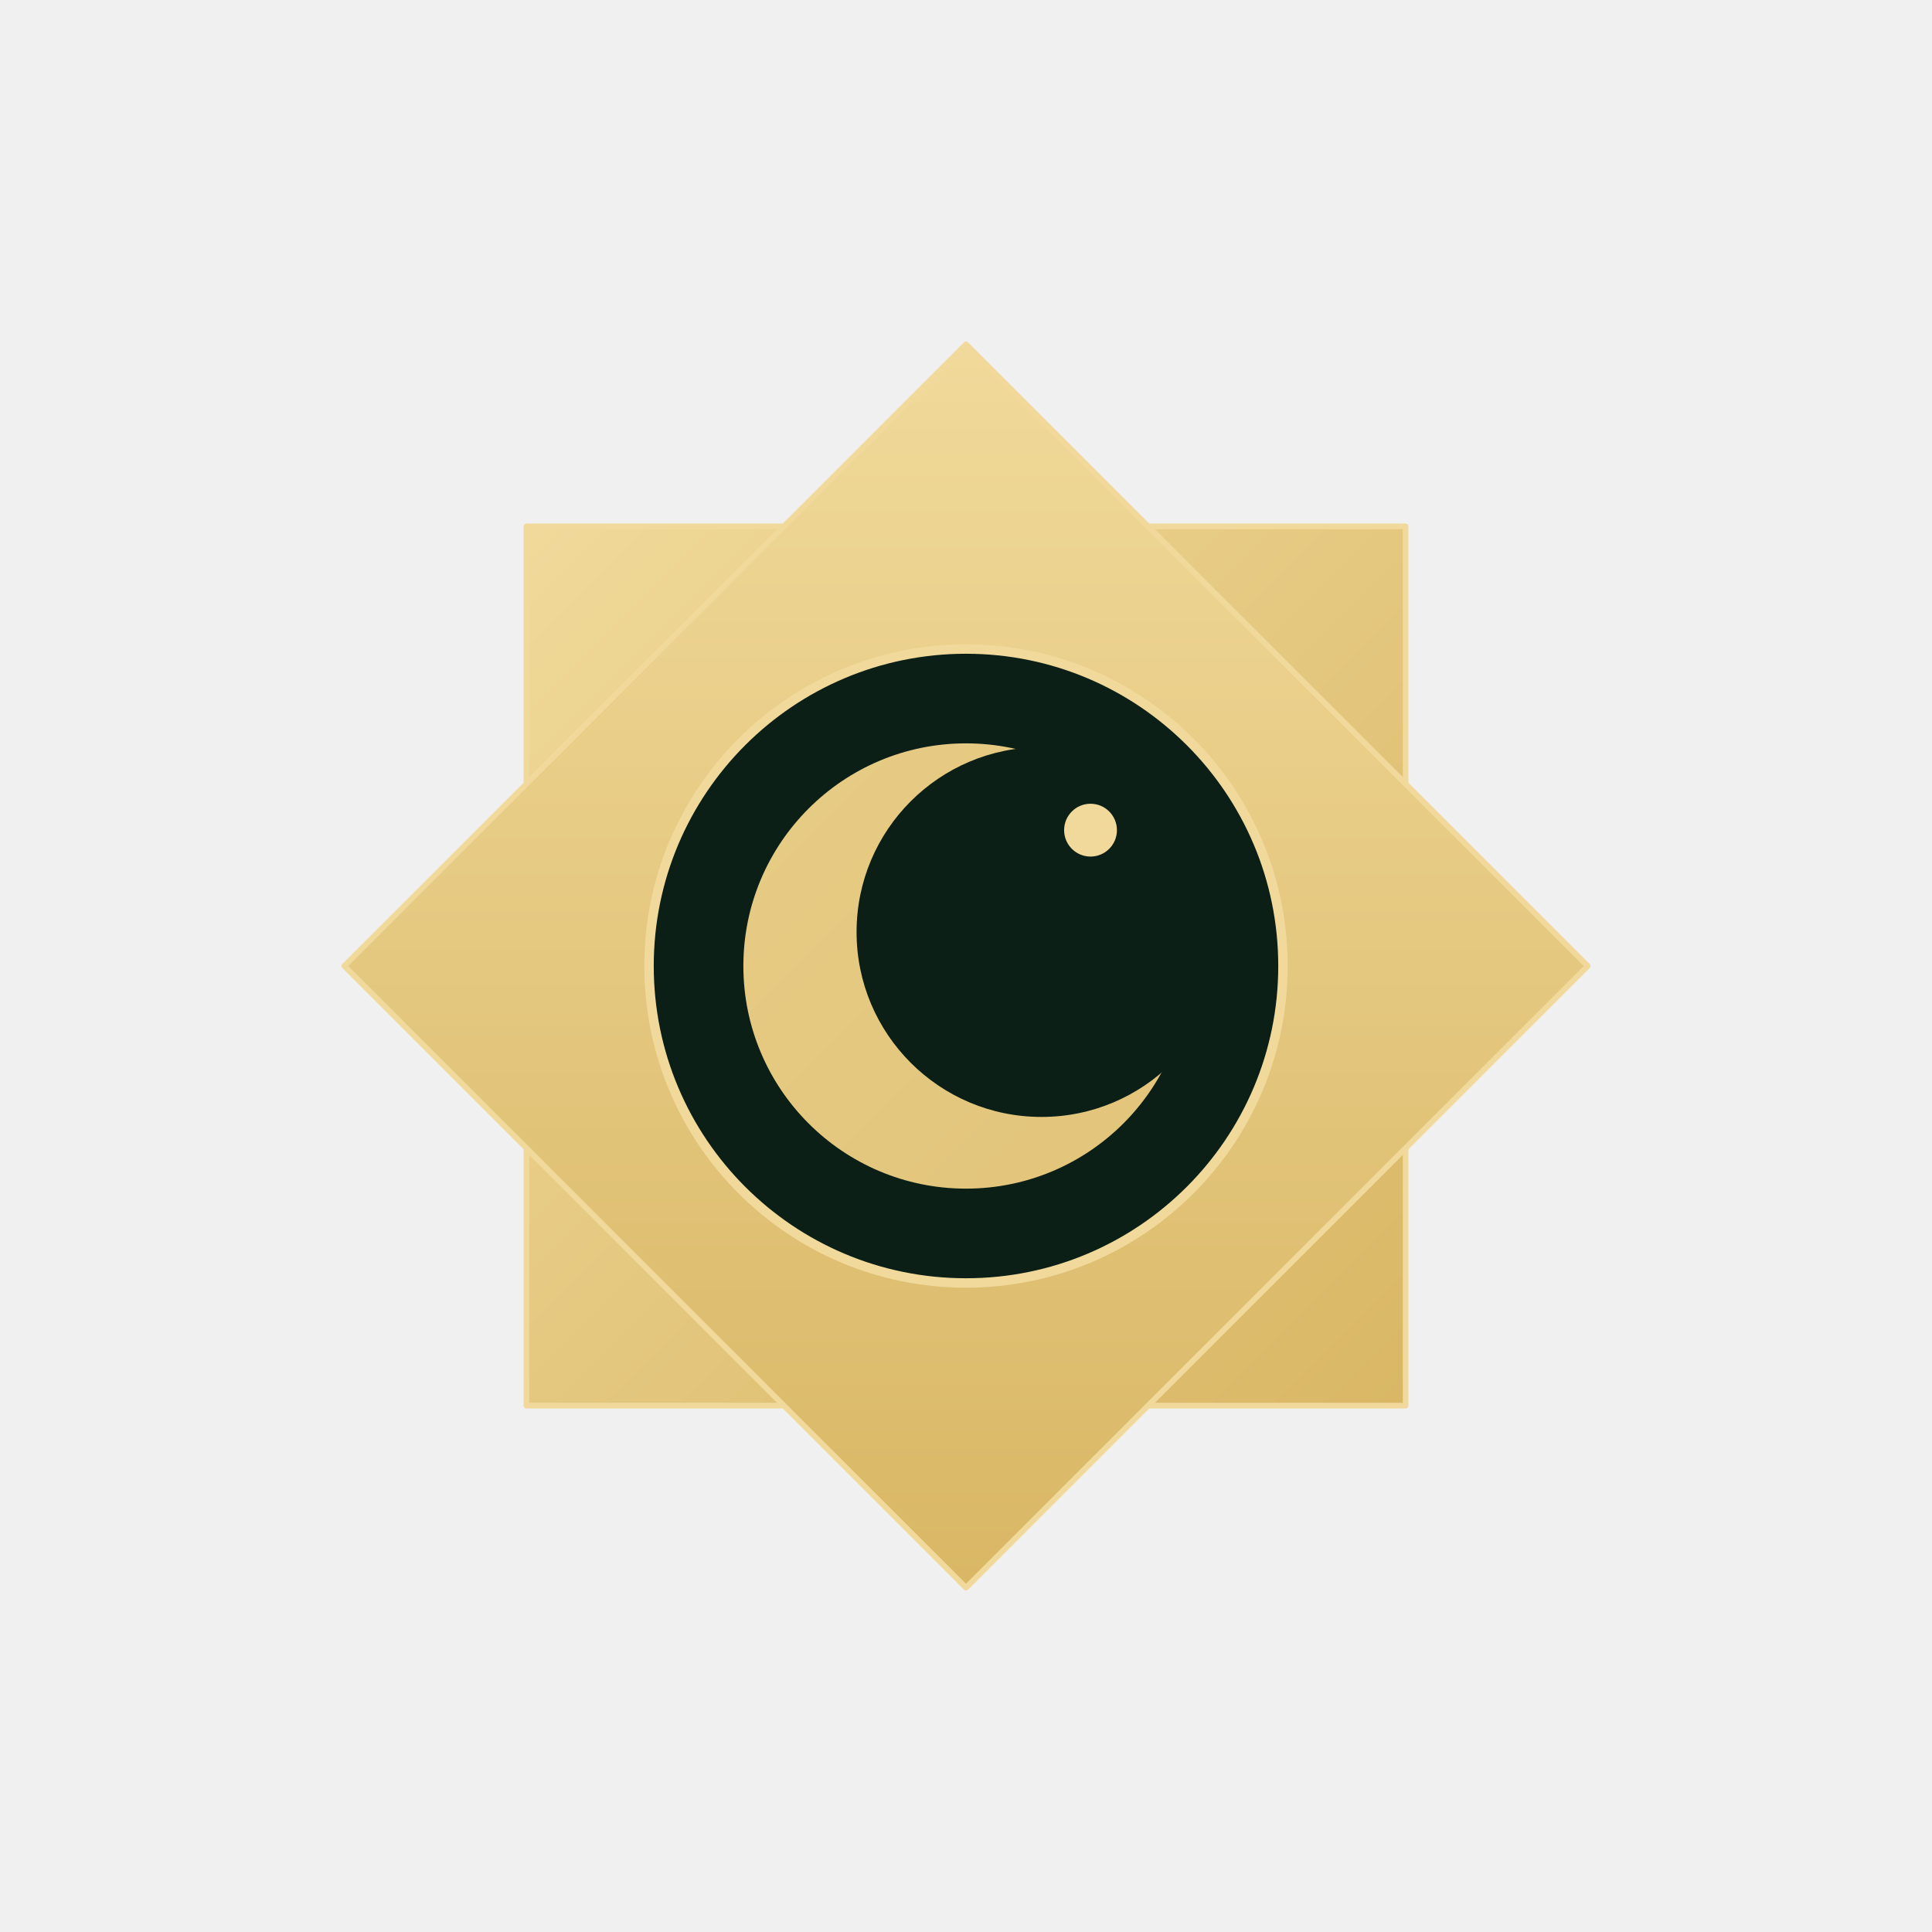
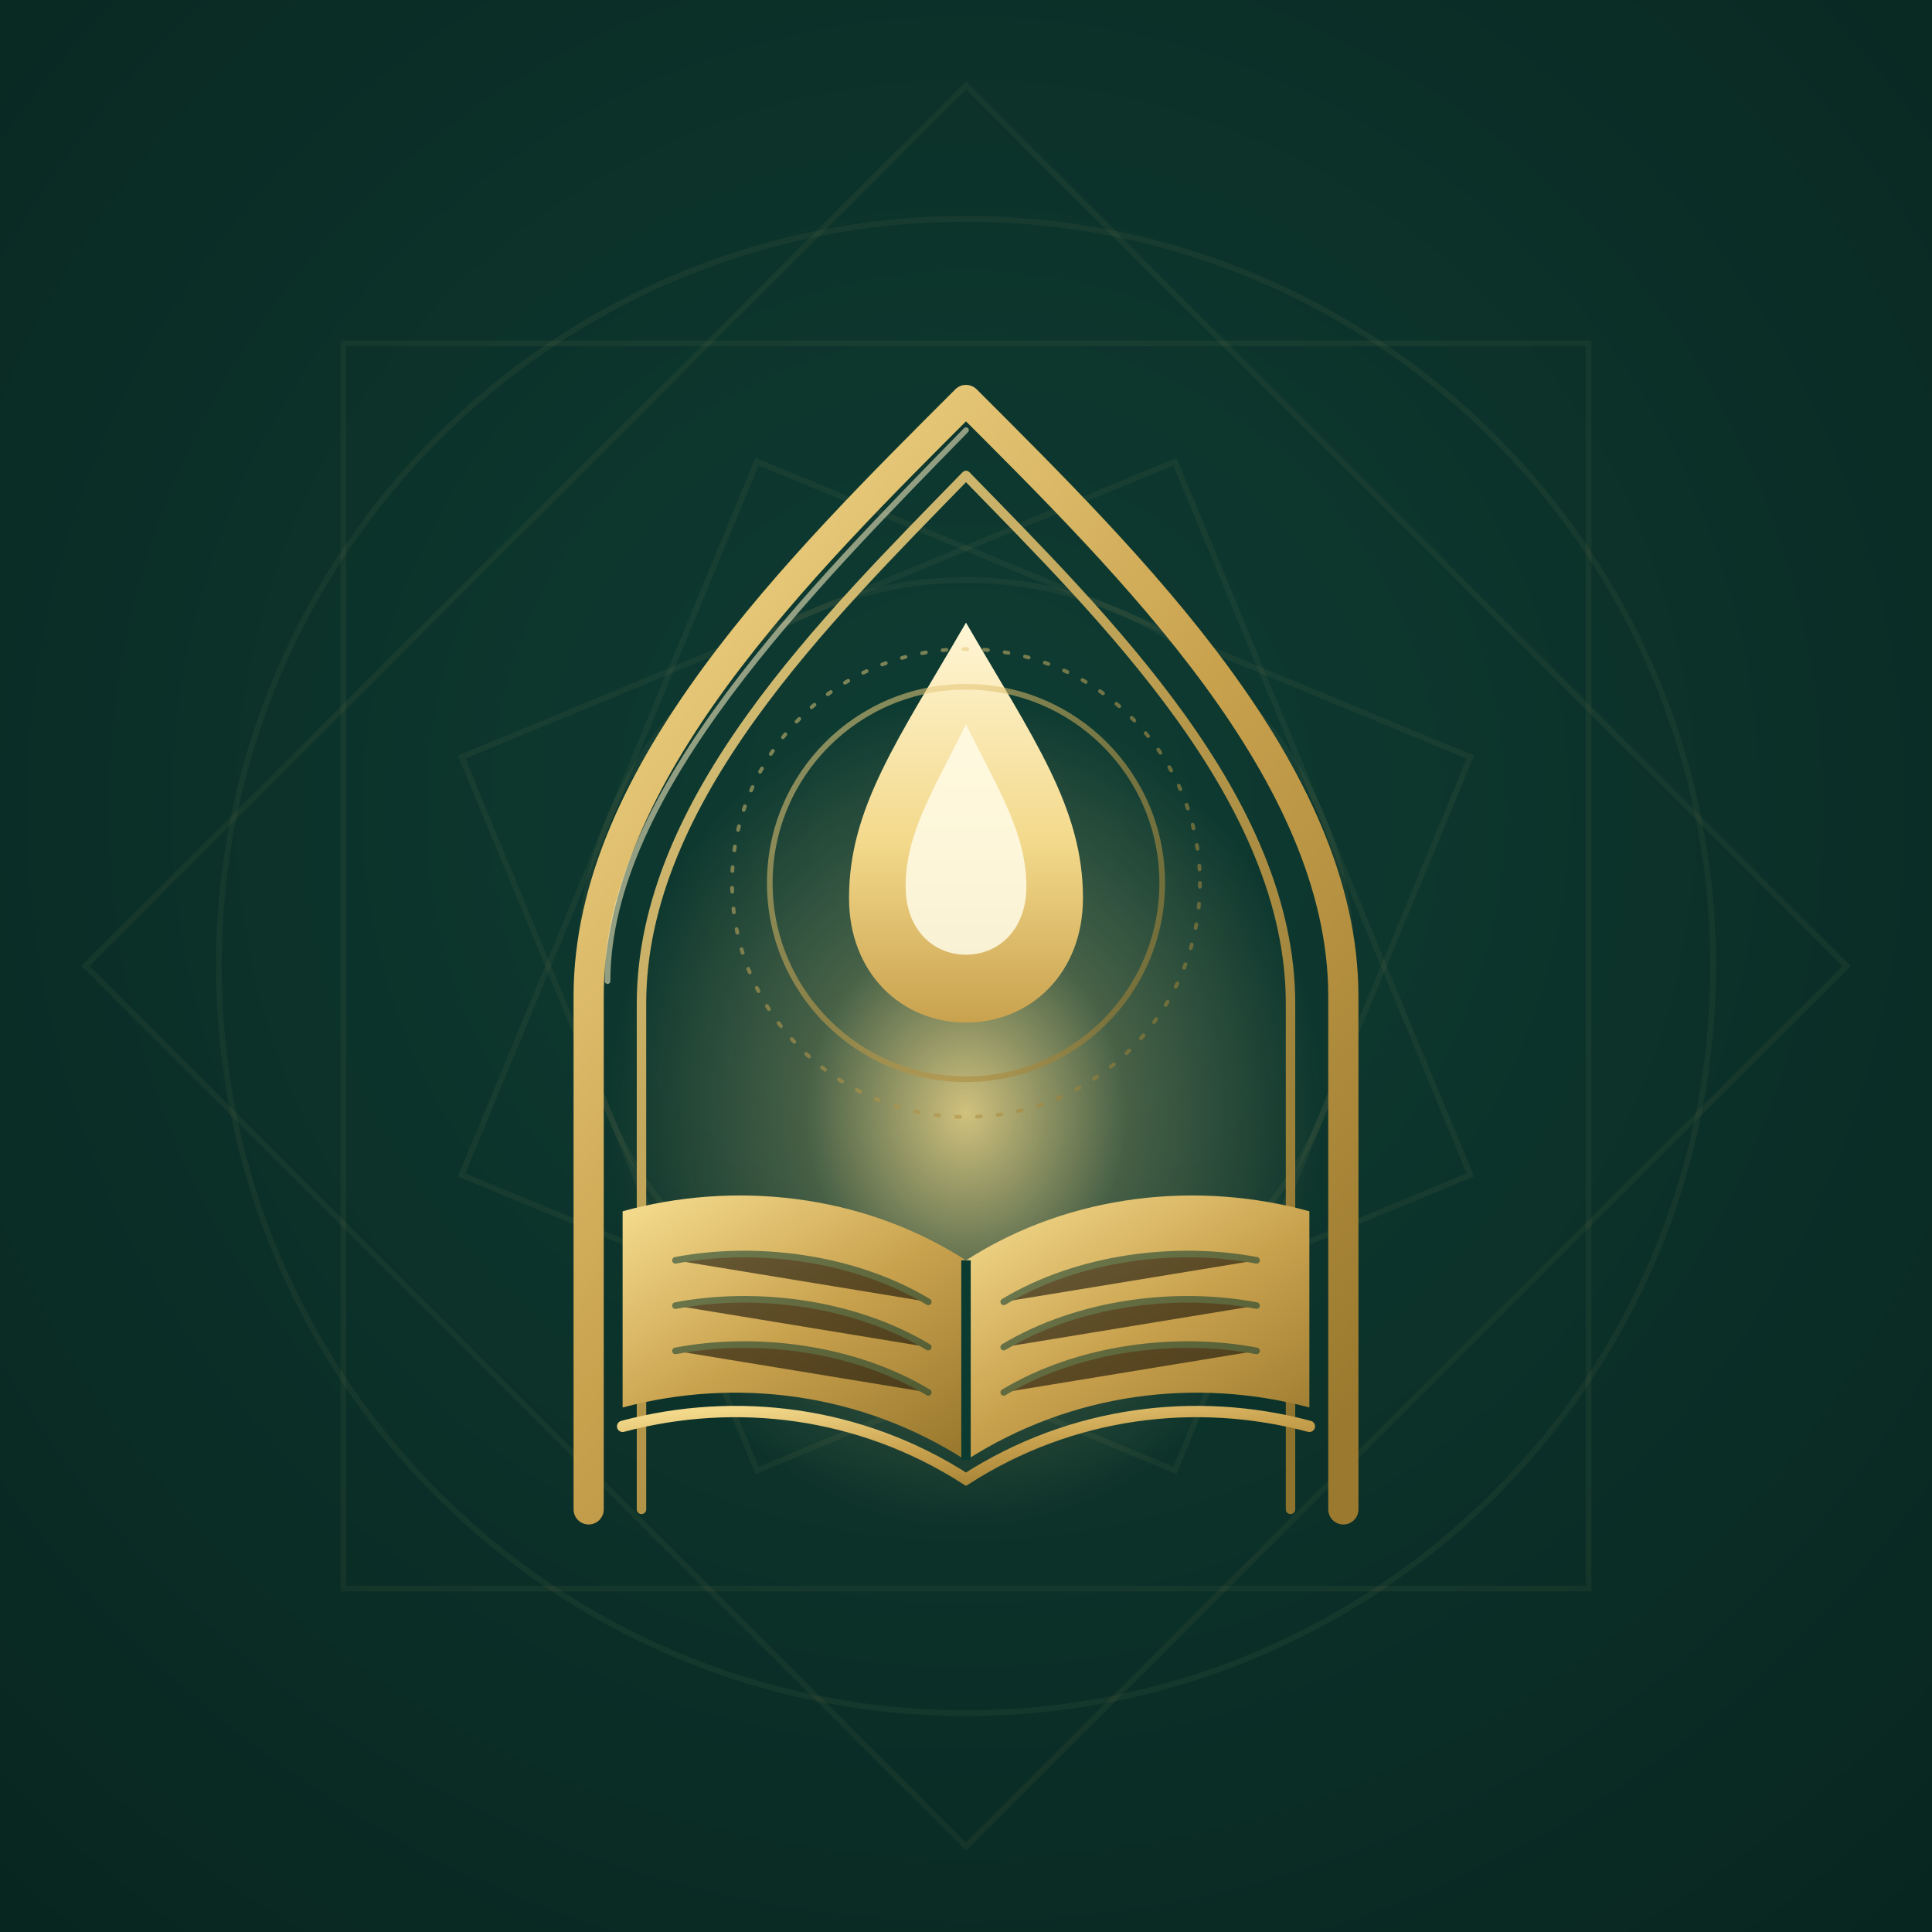
<svg xmlns="http://www.w3.org/2000/svg" width="1024" height="1024" viewBox="0 0 1024 1024">
  <defs>
-     <linearGradient id="gold" x1="0" y1="0" x2="1" y2="1">
-       <stop offset="0" stop-color="#f0d99a" />
-       <stop offset="1" stop-color="#d9b765" />
+     <radialGradient id="bg" cx=".5" cy=".42" r=".75">
+       <stop offset="0" stop-color="#0f3d33" />
+       <stop offset="1" stop-color="#082620" />
+     </radialGradient>
+     <linearGradient id="g" x1="0.1" y1="0" x2="0.9" y2="1">
+       <stop offset="0" stop-color="#f3d98b" />
+       <stop offset=".5" stop-color="#c9a24e" />
+       <stop offset="1" stop-color="#9b7a2f" />
    </linearGradient>
+     <linearGradient id="gl" x1="0" y1="0" x2="0" y2="1">
+       <stop offset="0" stop-color="#fff6d6" />
+       <stop offset=".55" stop-color="#f3d98b" />
+       <stop offset="1" stop-color="#c9a24e" />
+     </linearGradient>
+     <radialGradient id="glow" cx=".5" cy=".5" r=".5">
+       <stop offset="0" stop-color="#f3d98b" stop-opacity=".85" />
+       <stop offset=".45" stop-color="#f3d98b" stop-opacity=".25" />
+       <stop offset="1" stop-color="#f3d98b" stop-opacity="0" />
+     </radialGradient>
  </defs>
-   <g id="motif">
-     <g fill="url(#gold)" stroke="#f0d99a" stroke-width="3" stroke-linejoin="round">
-       <rect x="279" y="279" width="466" height="466" />
-       <rect x="279" y="279" width="466" height="466" transform="rotate(45 512 512)" />
+   <rect width="1024" height="1024" fill="url(#bg)" />
+   <g fill="none" stroke="#f3d98b" stroke-opacity="0.05" stroke-width="3" transform="translate(512 512)">
+     <rect x="-330" y="-330" width="660" height="660" />
+     <rect x="-330" y="-330" width="660" height="660" transform="rotate(45)" />
+     <circle r="396" />
+     <circle r="204.6" />
+     <rect x="-204.6" y="-204.6" width="409.2" height="409.2" transform="rotate(22.5)" />
+     <rect x="-204.6" y="-204.6" width="409.2" height="409.2" transform="rotate(67.5)" />
+   </g>
+   <g transform="translate(512 507) scale(1) translate(-512 -507)">
+     <g id="emblem">
+       <ellipse cx="512" cy="590" rx="190" ry="220" fill="url(#glow)" />
+       <path d="M312 800V528C312 410 424 300 512 212C600 300 712 410 712 528V800" fill="none" stroke="url(#g)" stroke-width="16" stroke-linecap="round" stroke-linejoin="round" />
+       <path d="M340 800V532C340 424 438 328 512 252C586 328 684 424 684 532V800" fill="none" stroke="url(#g)" stroke-width="5" stroke-linecap="round" stroke-linejoin="round" opacity=".9" />
+       <path d="M322 520C322 420 430 312 512 228" fill="none" stroke="#fff3c4" stroke-width="3" stroke-linecap="round" opacity=".55" />
+       <path d="M512 330C548 392 574 428 574 476C574 516 546 542 512 542C478 542 450 516 450 476C450 428 476 392 512 330Z" fill="url(#gl)" />
+       <path d="M512 384C530 420 544 442 544 470C544 492 530 506 512 506C494 506 480 492 480 470C480 442 494 420 512 384Z" fill="#fffbe8" opacity=".85" />
+       <circle cx="512" cy="468" r="104" fill="none" stroke="url(#g)" stroke-width="3" opacity=".55" />
+       <circle cx="512" cy="468" r="124" fill="none" stroke="url(#g)" stroke-width="2" stroke-dasharray="2 9" stroke-linecap="round" opacity=".5" />
+       <path d="M512 668C456 632 388 626 330 642V746C390 730 456 738 512 774Z" fill="url(#g)" />
+       <path d="M512 668C568 632 636 626 694 642V746C634 730 568 738 512 774Z" fill="url(#g)" />
+       <path d="M512 668V774" stroke="#0b3a30" stroke-width="5" />
+       <g stroke="#0b3a30" stroke-width="3.5" stroke-linecap="round" opacity=".55">
+         <path d="M358 668C400 660 452 666 492 690M358 692C400 684 452 690 492 714M358 716C400 708 452 714 492 738" />
+         <path d="M666 668C624 660 572 666 532 690M666 692C624 684 572 690 532 714M666 716C624 708 572 714 532 738" />
+       </g>
+       <path d="M330 756C390 740 456 748 512 784C568 748 634 740 694 756" fill="none" stroke="url(#g)" stroke-width="6" stroke-linecap="round" />
    </g>
-     <circle cx="512" cy="512" r="168" fill="#0b1f17" stroke="#f0d99a" stroke-width="5" />
-     <mask id="cm">
-       <rect width="1024" height="1024" fill="#000" />
-       <circle cx="512" cy="512" r="118" fill="#fff" />
-       <circle cx="552" cy="494" r="98" fill="#000" />
-     </mask>
-     <rect width="1024" height="1024" fill="url(#gold)" mask="url(#cm)" />
-     <circle cx="578" cy="440" r="14" fill="#f0d99a" />
  </g>
</svg>
